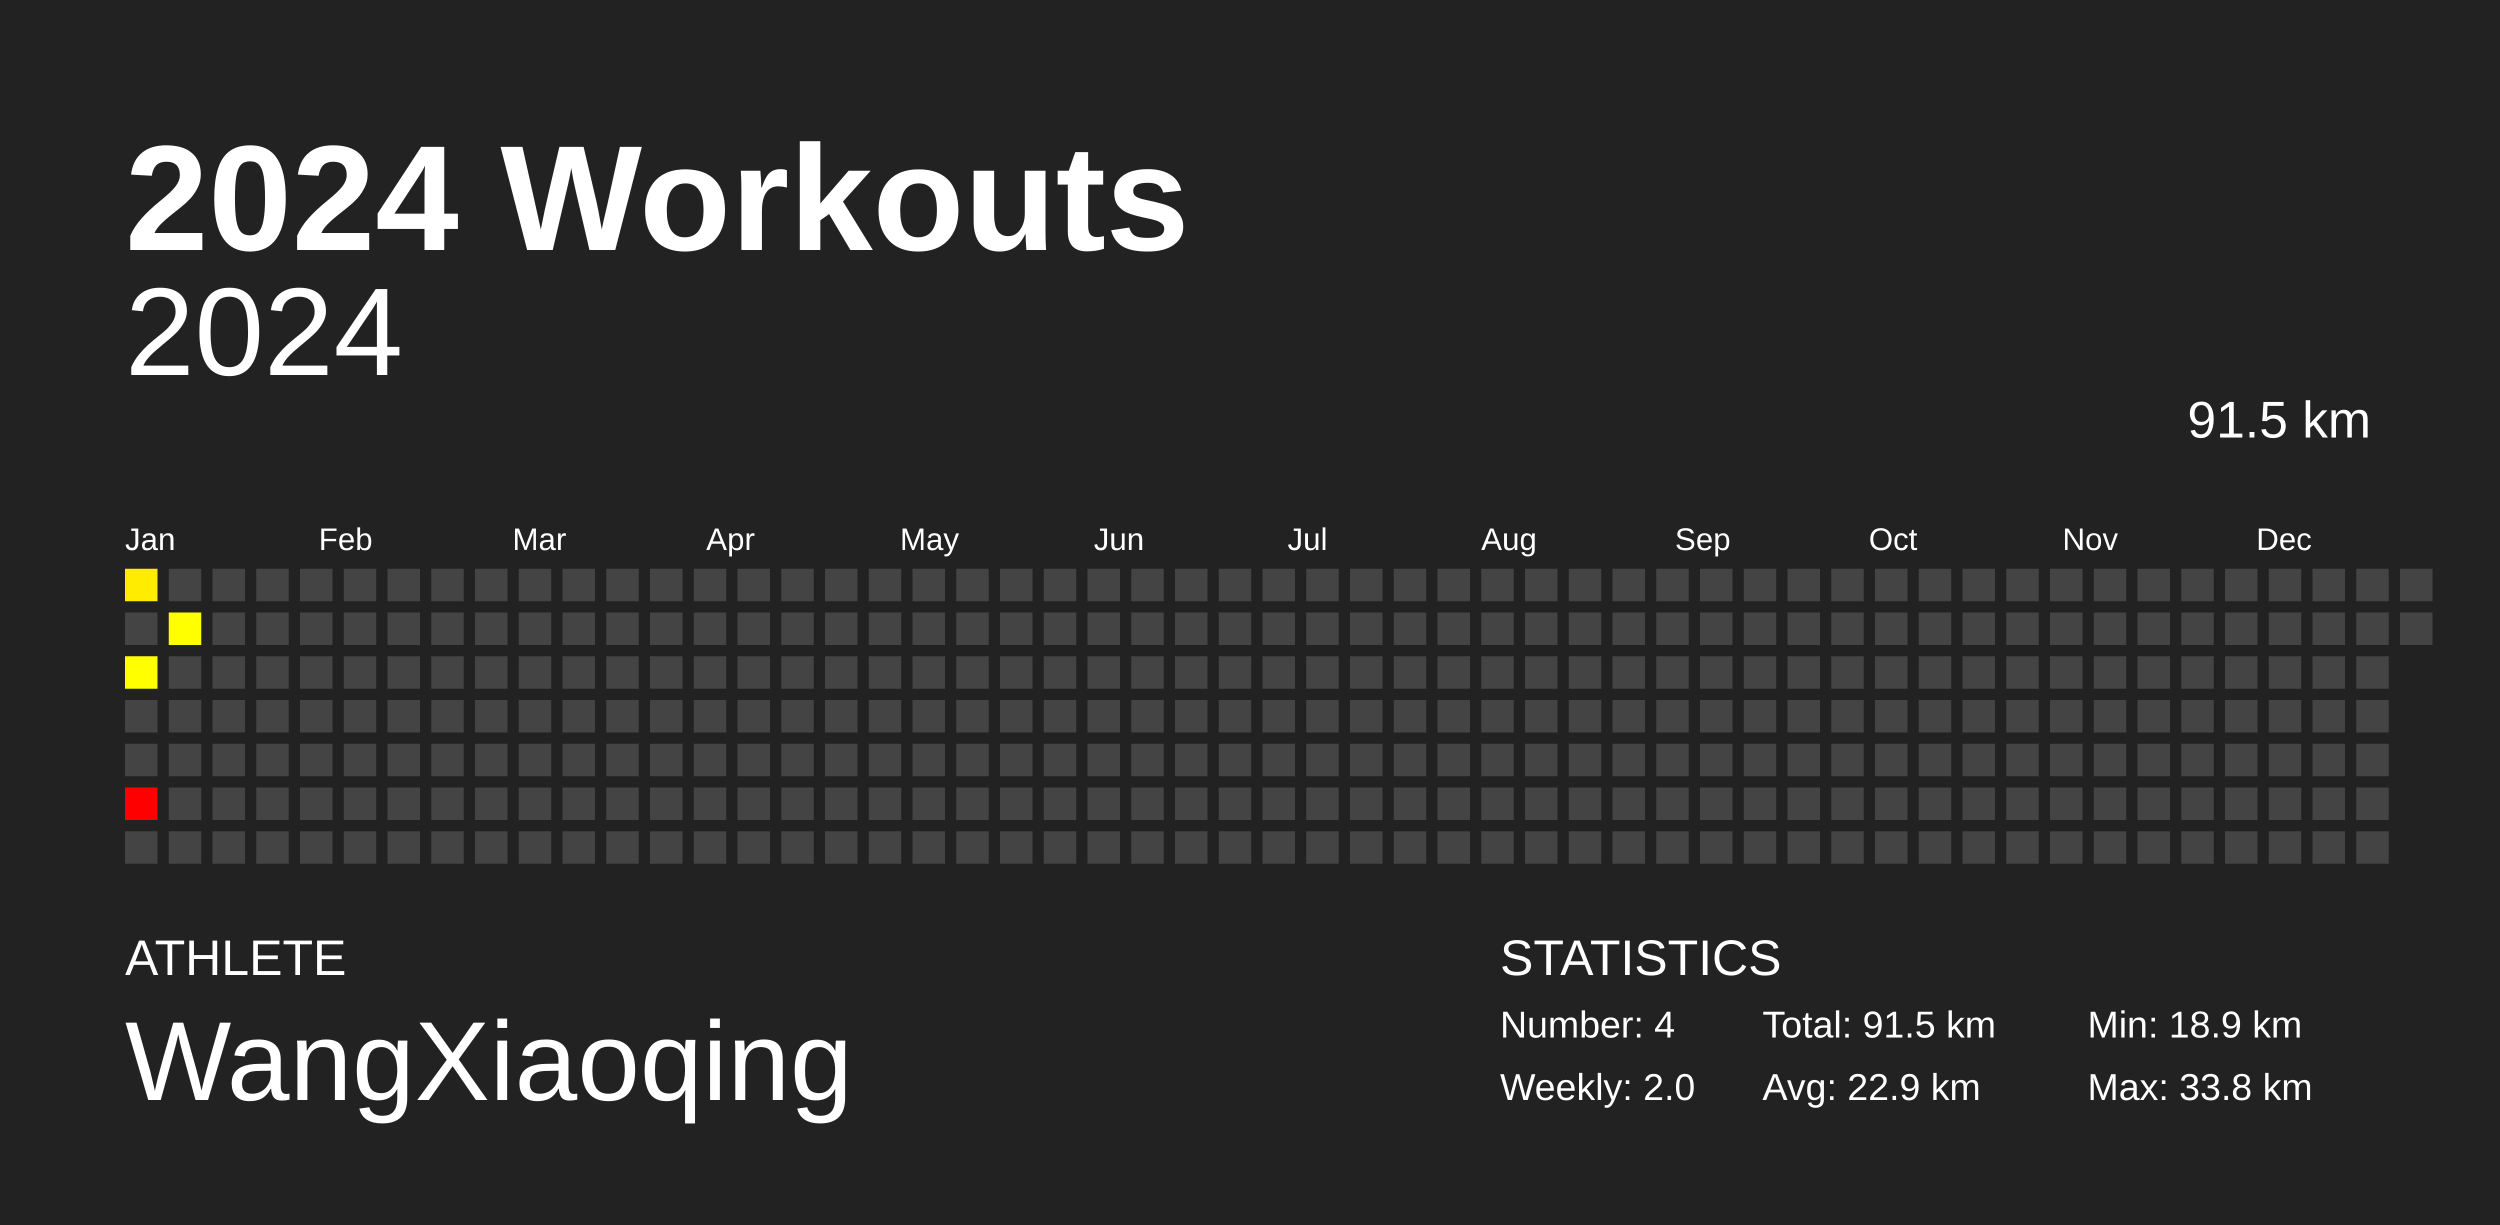
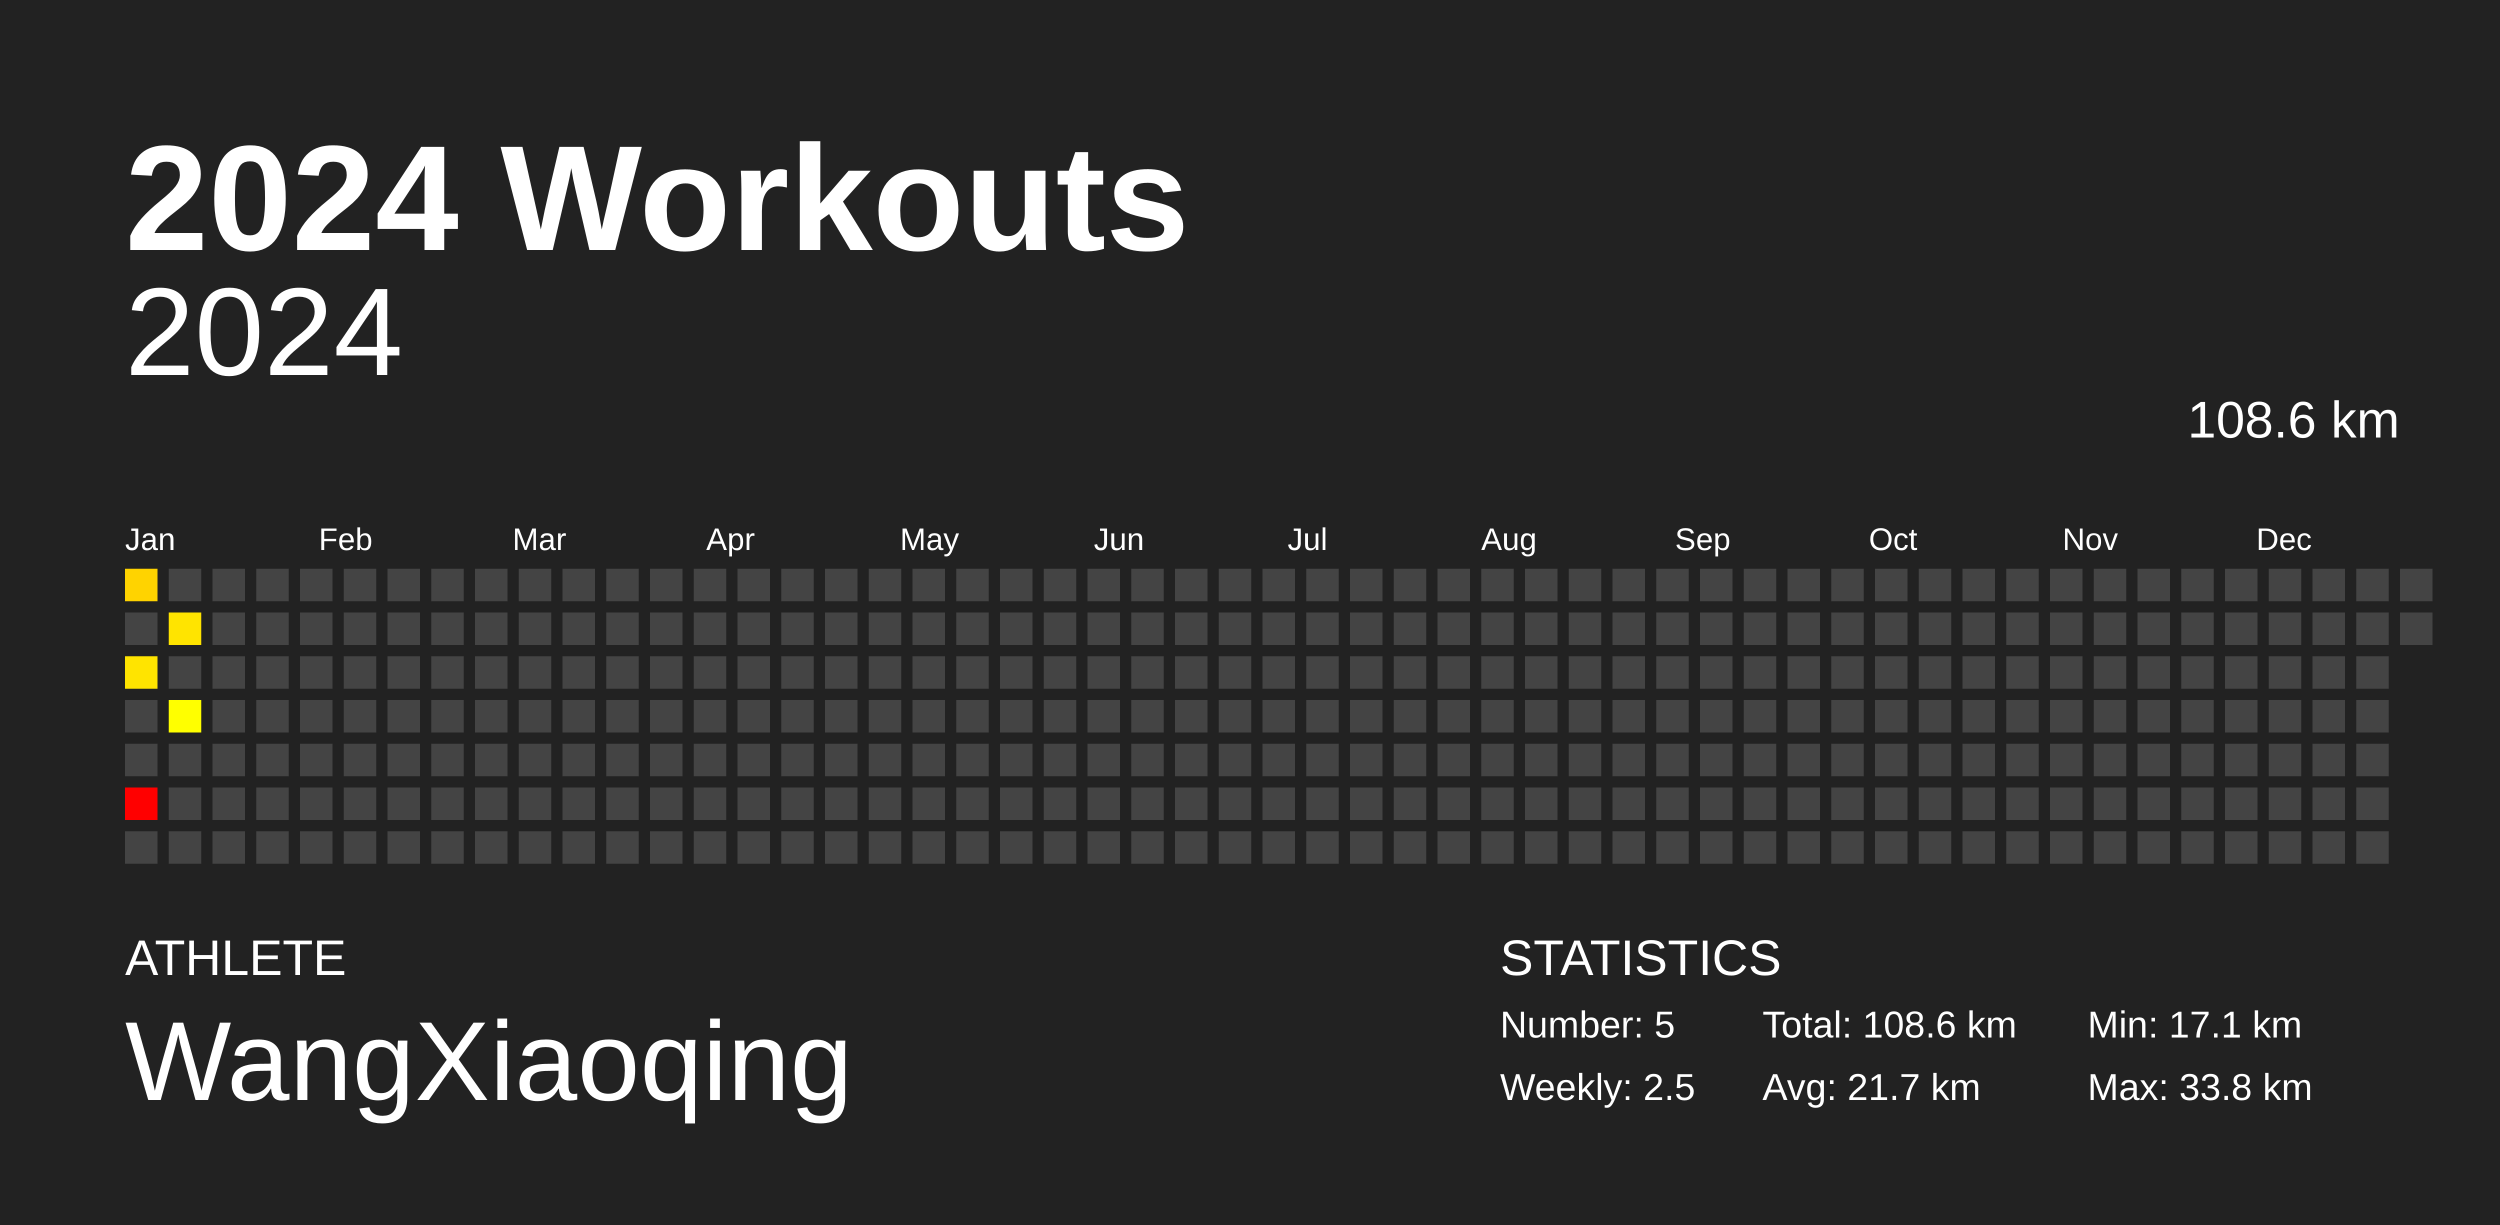
<svg xmlns="http://www.w3.org/2000/svg" baseProfile="full" height="98mm" version="1.1" viewBox="0,0,200,98" width="200mm">
  <defs />
  <rect fill="#222222" height="98" width="200" x="0" y="0" />
  <text fill="#FFFFFF" style="font-size:12px; font-family:Arial; font-weight:bold;" x="10" y="20">2024 Workouts</text>
  <text fill="#FFFFFF" style="font-size:4px; font-family:Arial" x="10" y="78">ATHLETE</text>
  <text fill="#FFFFFF" style="font-size:9px; font-family:Arial" x="10" y="88">WangXiaoqing</text>
  <text fill="#FFFFFF" style="font-size:4px; font-family:Arial" x="120" y="78">STATISTICS</text>
-   <text fill="#FFFFFF" style="font-size:3px; font-family:Arial" x="120" y="83">Number: 4</text>
-   <text fill="#FFFFFF" style="font-size:3px; font-family:Arial" x="120" y="88">Weekly: 2.0</text>
-   <text fill="#FFFFFF" style="font-size:3px; font-family:Arial" x="141" y="83">Total: 91.5 km</text>
-   <text fill="#FFFFFF" style="font-size:3px; font-family:Arial" x="141" y="88">Avg: 22.9 km</text>
-   <text fill="#FFFFFF" style="font-size:3px; font-family:Arial" x="167" y="83">Min: 18.9 km</text>
+   <text fill="#FFFFFF" style="font-size:3px; font-family:Arial" x="120" y="83">Number: 5</text>
+   <text fill="#FFFFFF" style="font-size:3px; font-family:Arial" x="120" y="88">Weekly: 2.5</text>
+   <text fill="#FFFFFF" style="font-size:3px; font-family:Arial" x="141" y="83">Total: 108.6 km</text>
+   <text fill="#FFFFFF" style="font-size:3px; font-family:Arial" x="141" y="88">Avg: 21.7 km</text>
+   <text fill="#FFFFFF" style="font-size:3px; font-family:Arial" x="167" y="83">Min: 17.1 km</text>
  <text fill="#FFFFFF" style="font-size:3px; font-family:Arial" x="167" y="88">Max: 33.8 km</text>
  <text alignment-baseline="hanging" fill="#FFFFFF" style="font-size:10.0px; font-family:Arial;" x="10" y="30">2024</text>
-   <text alignment-baseline="hanging" fill="#FFFFFF" style="font-size:4.125px; font-family:Arial;" x="175" y="35">91.5 km</text>
+   <text alignment-baseline="hanging" fill="#FFFFFF" style="font-size:4.125px; font-family:Arial;" x="175" y="35">108.6 km</text>
  <text fill="#FFFFFF" style="font-size:2.5px; font-family:Arial" x="10.0" y="44">Jan</text>
  <text fill="#FFFFFF" style="font-size:2.5px; font-family:Arial" x="25.5" y="44">Feb</text>
  <text fill="#FFFFFF" style="font-size:2.5px; font-family:Arial" x="41.0" y="44">Mar</text>
  <text fill="#FFFFFF" style="font-size:2.5px; font-family:Arial" x="56.5" y="44">Apr</text>
  <text fill="#FFFFFF" style="font-size:2.5px; font-family:Arial" x="72.0" y="44">May</text>
  <text fill="#FFFFFF" style="font-size:2.5px; font-family:Arial" x="87.5" y="44">Jun</text>
  <text fill="#FFFFFF" style="font-size:2.5px; font-family:Arial" x="103.0" y="44">Jul</text>
  <text fill="#FFFFFF" style="font-size:2.5px; font-family:Arial" x="118.5" y="44">Aug</text>
  <text fill="#FFFFFF" style="font-size:2.5px; font-family:Arial" x="134.0" y="44">Sep</text>
  <text fill="#FFFFFF" style="font-size:2.5px; font-family:Arial" x="149.5" y="44">Oct</text>
  <text fill="#FFFFFF" style="font-size:2.5px; font-family:Arial" x="165.0" y="44">Nov</text>
  <text fill="#FFFFFF" style="font-size:2.5px; font-family:Arial" x="180.5" y="44">Dec</text>
-   <rect fill="#ffec00" height="2.6" width="2.6" x="10.0" y="45.5" />
+   <rect fill="#ffd300" height="2.6" width="2.6" x="10.0" y="45.5" />
  <rect fill="#444444" height="2.6" width="2.6" x="10.0" y="49.0" />
-   <rect fill="#ffff00" height="2.6" width="2.6" x="10.0" y="52.5" />
+   <rect fill="#ffe400" height="2.6" width="2.6" x="10.0" y="52.5" />
  <rect fill="#444444" height="2.6" width="2.6" x="10.0" y="56.0" />
  <rect fill="#444444" height="2.6" width="2.6" x="10.0" y="59.5" />
  <rect fill="red" height="2.6" width="2.6" x="10.0" y="63.0" />
  <rect fill="#444444" height="2.6" width="2.6" x="10.0" y="66.5" />
  <rect fill="#444444" height="2.6" width="2.6" x="13.5" y="45.5" />
-   <rect fill="#ffff00" height="2.6" width="2.6" x="13.5" y="49.0" />
+   <rect fill="#ffe400" height="2.6" width="2.6" x="13.5" y="49.0" />
  <rect fill="#444444" height="2.6" width="2.6" x="13.5" y="52.5" />
-   <rect fill="#444444" height="2.6" width="2.6" x="13.5" y="56.0" />
+   <rect fill="#ffff00" height="2.6" width="2.6" x="13.5" y="56.0" />
  <rect fill="#444444" height="2.6" width="2.6" x="13.5" y="59.5" />
  <rect fill="#444444" height="2.6" width="2.6" x="13.5" y="63.0" />
  <rect fill="#444444" height="2.6" width="2.6" x="13.5" y="66.5" />
  <rect fill="#444444" height="2.6" width="2.6" x="17.0" y="45.5" />
  <rect fill="#444444" height="2.6" width="2.6" x="17.0" y="49.0" />
  <rect fill="#444444" height="2.6" width="2.6" x="17.0" y="52.5" />
  <rect fill="#444444" height="2.6" width="2.6" x="17.0" y="56.0" />
  <rect fill="#444444" height="2.6" width="2.6" x="17.0" y="59.5" />
  <rect fill="#444444" height="2.6" width="2.6" x="17.0" y="63.0" />
  <rect fill="#444444" height="2.6" width="2.6" x="17.0" y="66.5" />
  <rect fill="#444444" height="2.6" width="2.6" x="20.5" y="45.5" />
  <rect fill="#444444" height="2.6" width="2.6" x="20.5" y="49.0" />
  <rect fill="#444444" height="2.6" width="2.6" x="20.5" y="52.5" />
  <rect fill="#444444" height="2.6" width="2.6" x="20.5" y="56.0" />
  <rect fill="#444444" height="2.6" width="2.6" x="20.5" y="59.5" />
  <rect fill="#444444" height="2.6" width="2.6" x="20.5" y="63.0" />
  <rect fill="#444444" height="2.6" width="2.6" x="20.5" y="66.5" />
  <rect fill="#444444" height="2.6" width="2.6" x="24.0" y="45.5" />
  <rect fill="#444444" height="2.6" width="2.6" x="24.0" y="49.0" />
  <rect fill="#444444" height="2.6" width="2.6" x="24.0" y="52.5" />
  <rect fill="#444444" height="2.6" width="2.6" x="24.0" y="56.0" />
  <rect fill="#444444" height="2.6" width="2.6" x="24.0" y="59.5" />
  <rect fill="#444444" height="2.6" width="2.6" x="24.0" y="63.0" />
  <rect fill="#444444" height="2.6" width="2.6" x="24.0" y="66.5" />
  <rect fill="#444444" height="2.6" width="2.6" x="27.5" y="45.5" />
  <rect fill="#444444" height="2.6" width="2.6" x="27.5" y="49.0" />
  <rect fill="#444444" height="2.6" width="2.6" x="27.5" y="52.5" />
  <rect fill="#444444" height="2.6" width="2.6" x="27.5" y="56.0" />
  <rect fill="#444444" height="2.6" width="2.6" x="27.5" y="59.5" />
  <rect fill="#444444" height="2.6" width="2.6" x="27.5" y="63.0" />
  <rect fill="#444444" height="2.6" width="2.6" x="27.5" y="66.5" />
  <rect fill="#444444" height="2.6" width="2.6" x="31.0" y="45.5" />
  <rect fill="#444444" height="2.6" width="2.6" x="31.0" y="49.0" />
  <rect fill="#444444" height="2.6" width="2.6" x="31.0" y="52.5" />
  <rect fill="#444444" height="2.6" width="2.6" x="31.0" y="56.0" />
  <rect fill="#444444" height="2.6" width="2.6" x="31.0" y="59.5" />
  <rect fill="#444444" height="2.6" width="2.6" x="31.0" y="63.0" />
  <rect fill="#444444" height="2.6" width="2.6" x="31.0" y="66.5" />
  <rect fill="#444444" height="2.6" width="2.6" x="34.5" y="45.5" />
  <rect fill="#444444" height="2.6" width="2.6" x="34.5" y="49.0" />
  <rect fill="#444444" height="2.6" width="2.6" x="34.5" y="52.5" />
  <rect fill="#444444" height="2.6" width="2.6" x="34.5" y="56.0" />
  <rect fill="#444444" height="2.6" width="2.6" x="34.5" y="59.5" />
  <rect fill="#444444" height="2.6" width="2.6" x="34.5" y="63.0" />
  <rect fill="#444444" height="2.6" width="2.6" x="34.5" y="66.5" />
  <rect fill="#444444" height="2.6" width="2.6" x="38.0" y="45.5" />
  <rect fill="#444444" height="2.6" width="2.6" x="38.0" y="49.0" />
  <rect fill="#444444" height="2.6" width="2.6" x="38.0" y="52.5" />
  <rect fill="#444444" height="2.6" width="2.6" x="38.0" y="56.0" />
  <rect fill="#444444" height="2.6" width="2.6" x="38.0" y="59.5" />
  <rect fill="#444444" height="2.6" width="2.6" x="38.0" y="63.0" />
  <rect fill="#444444" height="2.6" width="2.6" x="38.0" y="66.5" />
  <rect fill="#444444" height="2.6" width="2.6" x="41.5" y="45.5" />
  <rect fill="#444444" height="2.6" width="2.6" x="41.5" y="49.0" />
  <rect fill="#444444" height="2.6" width="2.6" x="41.5" y="52.5" />
  <rect fill="#444444" height="2.6" width="2.6" x="41.5" y="56.0" />
  <rect fill="#444444" height="2.6" width="2.6" x="41.5" y="59.5" />
  <rect fill="#444444" height="2.6" width="2.6" x="41.5" y="63.0" />
  <rect fill="#444444" height="2.6" width="2.6" x="41.5" y="66.5" />
  <rect fill="#444444" height="2.6" width="2.6" x="45.0" y="45.5" />
  <rect fill="#444444" height="2.6" width="2.6" x="45.0" y="49.0" />
  <rect fill="#444444" height="2.6" width="2.6" x="45.0" y="52.5" />
  <rect fill="#444444" height="2.6" width="2.6" x="45.0" y="56.0" />
  <rect fill="#444444" height="2.6" width="2.6" x="45.0" y="59.5" />
  <rect fill="#444444" height="2.6" width="2.6" x="45.0" y="63.0" />
  <rect fill="#444444" height="2.6" width="2.6" x="45.0" y="66.5" />
  <rect fill="#444444" height="2.6" width="2.6" x="48.5" y="45.5" />
  <rect fill="#444444" height="2.6" width="2.6" x="48.5" y="49.0" />
  <rect fill="#444444" height="2.6" width="2.6" x="48.5" y="52.5" />
  <rect fill="#444444" height="2.6" width="2.6" x="48.5" y="56.0" />
  <rect fill="#444444" height="2.6" width="2.6" x="48.5" y="59.5" />
  <rect fill="#444444" height="2.6" width="2.6" x="48.5" y="63.0" />
  <rect fill="#444444" height="2.6" width="2.6" x="48.5" y="66.5" />
  <rect fill="#444444" height="2.6" width="2.6" x="52.0" y="45.5" />
  <rect fill="#444444" height="2.6" width="2.6" x="52.0" y="49.0" />
  <rect fill="#444444" height="2.6" width="2.6" x="52.0" y="52.5" />
  <rect fill="#444444" height="2.6" width="2.6" x="52.0" y="56.0" />
  <rect fill="#444444" height="2.6" width="2.6" x="52.0" y="59.5" />
  <rect fill="#444444" height="2.6" width="2.6" x="52.0" y="63.0" />
  <rect fill="#444444" height="2.6" width="2.6" x="52.0" y="66.5" />
  <rect fill="#444444" height="2.6" width="2.6" x="55.5" y="45.5" />
  <rect fill="#444444" height="2.6" width="2.6" x="55.5" y="49.0" />
  <rect fill="#444444" height="2.6" width="2.6" x="55.5" y="52.5" />
  <rect fill="#444444" height="2.6" width="2.6" x="55.5" y="56.0" />
  <rect fill="#444444" height="2.6" width="2.6" x="55.5" y="59.5" />
  <rect fill="#444444" height="2.6" width="2.6" x="55.5" y="63.0" />
  <rect fill="#444444" height="2.6" width="2.6" x="55.5" y="66.5" />
  <rect fill="#444444" height="2.6" width="2.6" x="59.0" y="45.5" />
  <rect fill="#444444" height="2.6" width="2.6" x="59.0" y="49.0" />
  <rect fill="#444444" height="2.6" width="2.6" x="59.0" y="52.5" />
  <rect fill="#444444" height="2.6" width="2.6" x="59.0" y="56.0" />
  <rect fill="#444444" height="2.6" width="2.6" x="59.0" y="59.5" />
  <rect fill="#444444" height="2.6" width="2.6" x="59.0" y="63.0" />
  <rect fill="#444444" height="2.6" width="2.6" x="59.0" y="66.5" />
  <rect fill="#444444" height="2.6" width="2.6" x="62.5" y="45.5" />
  <rect fill="#444444" height="2.6" width="2.6" x="62.5" y="49.0" />
  <rect fill="#444444" height="2.6" width="2.6" x="62.5" y="52.5" />
  <rect fill="#444444" height="2.6" width="2.6" x="62.5" y="56.0" />
  <rect fill="#444444" height="2.6" width="2.6" x="62.5" y="59.5" />
  <rect fill="#444444" height="2.6" width="2.6" x="62.5" y="63.0" />
  <rect fill="#444444" height="2.6" width="2.6" x="62.5" y="66.5" />
  <rect fill="#444444" height="2.6" width="2.6" x="66.0" y="45.5" />
  <rect fill="#444444" height="2.6" width="2.6" x="66.0" y="49.0" />
  <rect fill="#444444" height="2.6" width="2.6" x="66.0" y="52.5" />
  <rect fill="#444444" height="2.6" width="2.6" x="66.0" y="56.0" />
  <rect fill="#444444" height="2.6" width="2.6" x="66.0" y="59.5" />
  <rect fill="#444444" height="2.6" width="2.6" x="66.0" y="63.0" />
  <rect fill="#444444" height="2.6" width="2.6" x="66.0" y="66.5" />
  <rect fill="#444444" height="2.6" width="2.6" x="69.5" y="45.5" />
  <rect fill="#444444" height="2.6" width="2.6" x="69.5" y="49.0" />
  <rect fill="#444444" height="2.6" width="2.6" x="69.5" y="52.5" />
  <rect fill="#444444" height="2.6" width="2.6" x="69.5" y="56.0" />
  <rect fill="#444444" height="2.6" width="2.6" x="69.5" y="59.5" />
  <rect fill="#444444" height="2.6" width="2.6" x="69.5" y="63.0" />
  <rect fill="#444444" height="2.6" width="2.6" x="69.5" y="66.5" />
  <rect fill="#444444" height="2.6" width="2.6" x="73.0" y="45.5" />
  <rect fill="#444444" height="2.6" width="2.6" x="73.0" y="49.0" />
  <rect fill="#444444" height="2.6" width="2.6" x="73.0" y="52.5" />
  <rect fill="#444444" height="2.6" width="2.6" x="73.0" y="56.0" />
  <rect fill="#444444" height="2.6" width="2.6" x="73.0" y="59.5" />
  <rect fill="#444444" height="2.6" width="2.6" x="73.0" y="63.0" />
  <rect fill="#444444" height="2.6" width="2.6" x="73.0" y="66.5" />
  <rect fill="#444444" height="2.6" width="2.6" x="76.5" y="45.5" />
  <rect fill="#444444" height="2.6" width="2.6" x="76.5" y="49.0" />
  <rect fill="#444444" height="2.6" width="2.6" x="76.5" y="52.5" />
  <rect fill="#444444" height="2.6" width="2.6" x="76.5" y="56.0" />
  <rect fill="#444444" height="2.6" width="2.6" x="76.5" y="59.5" />
  <rect fill="#444444" height="2.6" width="2.6" x="76.5" y="63.0" />
  <rect fill="#444444" height="2.6" width="2.6" x="76.5" y="66.5" />
  <rect fill="#444444" height="2.6" width="2.6" x="80.0" y="45.5" />
  <rect fill="#444444" height="2.6" width="2.6" x="80.0" y="49.0" />
  <rect fill="#444444" height="2.6" width="2.6" x="80.0" y="52.5" />
  <rect fill="#444444" height="2.6" width="2.6" x="80.0" y="56.0" />
  <rect fill="#444444" height="2.6" width="2.6" x="80.0" y="59.5" />
  <rect fill="#444444" height="2.6" width="2.6" x="80.0" y="63.0" />
  <rect fill="#444444" height="2.6" width="2.6" x="80.0" y="66.5" />
  <rect fill="#444444" height="2.6" width="2.6" x="83.5" y="45.5" />
  <rect fill="#444444" height="2.6" width="2.6" x="83.5" y="49.0" />
  <rect fill="#444444" height="2.6" width="2.6" x="83.5" y="52.5" />
  <rect fill="#444444" height="2.6" width="2.6" x="83.5" y="56.0" />
  <rect fill="#444444" height="2.6" width="2.6" x="83.5" y="59.5" />
  <rect fill="#444444" height="2.6" width="2.6" x="83.5" y="63.0" />
  <rect fill="#444444" height="2.6" width="2.6" x="83.5" y="66.5" />
  <rect fill="#444444" height="2.6" width="2.6" x="87.0" y="45.5" />
  <rect fill="#444444" height="2.6" width="2.6" x="87.0" y="49.0" />
  <rect fill="#444444" height="2.6" width="2.6" x="87.0" y="52.5" />
  <rect fill="#444444" height="2.6" width="2.6" x="87.0" y="56.0" />
  <rect fill="#444444" height="2.6" width="2.6" x="87.0" y="59.5" />
  <rect fill="#444444" height="2.6" width="2.6" x="87.0" y="63.0" />
  <rect fill="#444444" height="2.6" width="2.6" x="87.0" y="66.5" />
  <rect fill="#444444" height="2.6" width="2.6" x="90.5" y="45.5" />
  <rect fill="#444444" height="2.6" width="2.6" x="90.5" y="49.0" />
  <rect fill="#444444" height="2.6" width="2.6" x="90.5" y="52.5" />
  <rect fill="#444444" height="2.6" width="2.6" x="90.5" y="56.0" />
  <rect fill="#444444" height="2.6" width="2.6" x="90.5" y="59.5" />
  <rect fill="#444444" height="2.6" width="2.6" x="90.5" y="63.0" />
  <rect fill="#444444" height="2.6" width="2.6" x="90.5" y="66.5" />
  <rect fill="#444444" height="2.6" width="2.6" x="94.0" y="45.5" />
  <rect fill="#444444" height="2.6" width="2.6" x="94.0" y="49.0" />
  <rect fill="#444444" height="2.6" width="2.6" x="94.0" y="52.5" />
  <rect fill="#444444" height="2.6" width="2.6" x="94.0" y="56.0" />
  <rect fill="#444444" height="2.6" width="2.6" x="94.0" y="59.5" />
  <rect fill="#444444" height="2.6" width="2.6" x="94.0" y="63.0" />
  <rect fill="#444444" height="2.6" width="2.6" x="94.0" y="66.5" />
  <rect fill="#444444" height="2.6" width="2.6" x="97.5" y="45.5" />
  <rect fill="#444444" height="2.6" width="2.6" x="97.5" y="49.0" />
  <rect fill="#444444" height="2.6" width="2.6" x="97.5" y="52.5" />
  <rect fill="#444444" height="2.6" width="2.6" x="97.5" y="56.0" />
  <rect fill="#444444" height="2.6" width="2.6" x="97.5" y="59.5" />
  <rect fill="#444444" height="2.6" width="2.6" x="97.5" y="63.0" />
  <rect fill="#444444" height="2.6" width="2.6" x="97.5" y="66.5" />
  <rect fill="#444444" height="2.6" width="2.6" x="101.0" y="45.5" />
  <rect fill="#444444" height="2.6" width="2.6" x="101.0" y="49.0" />
  <rect fill="#444444" height="2.6" width="2.6" x="101.0" y="52.5" />
  <rect fill="#444444" height="2.6" width="2.6" x="101.0" y="56.0" />
  <rect fill="#444444" height="2.6" width="2.6" x="101.0" y="59.5" />
  <rect fill="#444444" height="2.6" width="2.6" x="101.0" y="63.0" />
  <rect fill="#444444" height="2.6" width="2.6" x="101.0" y="66.5" />
  <rect fill="#444444" height="2.6" width="2.6" x="104.5" y="45.5" />
  <rect fill="#444444" height="2.6" width="2.6" x="104.5" y="49.0" />
  <rect fill="#444444" height="2.6" width="2.6" x="104.5" y="52.5" />
  <rect fill="#444444" height="2.6" width="2.6" x="104.5" y="56.0" />
  <rect fill="#444444" height="2.6" width="2.6" x="104.5" y="59.5" />
  <rect fill="#444444" height="2.6" width="2.6" x="104.5" y="63.0" />
  <rect fill="#444444" height="2.6" width="2.6" x="104.5" y="66.5" />
  <rect fill="#444444" height="2.6" width="2.6" x="108.0" y="45.5" />
  <rect fill="#444444" height="2.6" width="2.6" x="108.0" y="49.0" />
  <rect fill="#444444" height="2.6" width="2.6" x="108.0" y="52.5" />
  <rect fill="#444444" height="2.6" width="2.6" x="108.0" y="56.0" />
  <rect fill="#444444" height="2.6" width="2.6" x="108.0" y="59.5" />
  <rect fill="#444444" height="2.6" width="2.6" x="108.0" y="63.0" />
  <rect fill="#444444" height="2.6" width="2.6" x="108.0" y="66.5" />
  <rect fill="#444444" height="2.6" width="2.6" x="111.5" y="45.5" />
  <rect fill="#444444" height="2.6" width="2.6" x="111.5" y="49.0" />
  <rect fill="#444444" height="2.6" width="2.6" x="111.5" y="52.5" />
  <rect fill="#444444" height="2.6" width="2.6" x="111.5" y="56.0" />
  <rect fill="#444444" height="2.6" width="2.6" x="111.5" y="59.5" />
  <rect fill="#444444" height="2.6" width="2.6" x="111.5" y="63.0" />
  <rect fill="#444444" height="2.6" width="2.6" x="111.5" y="66.5" />
  <rect fill="#444444" height="2.6" width="2.6" x="115.0" y="45.5" />
  <rect fill="#444444" height="2.6" width="2.6" x="115.0" y="49.0" />
  <rect fill="#444444" height="2.6" width="2.6" x="115.0" y="52.5" />
  <rect fill="#444444" height="2.6" width="2.6" x="115.0" y="56.0" />
  <rect fill="#444444" height="2.6" width="2.6" x="115.0" y="59.5" />
  <rect fill="#444444" height="2.6" width="2.6" x="115.0" y="63.0" />
  <rect fill="#444444" height="2.6" width="2.6" x="115.0" y="66.5" />
  <rect fill="#444444" height="2.6" width="2.6" x="118.5" y="45.5" />
  <rect fill="#444444" height="2.6" width="2.6" x="118.5" y="49.0" />
  <rect fill="#444444" height="2.6" width="2.6" x="118.5" y="52.5" />
  <rect fill="#444444" height="2.6" width="2.6" x="118.5" y="56.0" />
  <rect fill="#444444" height="2.6" width="2.6" x="118.5" y="59.5" />
  <rect fill="#444444" height="2.6" width="2.6" x="118.5" y="63.0" />
  <rect fill="#444444" height="2.6" width="2.6" x="118.5" y="66.5" />
  <rect fill="#444444" height="2.6" width="2.6" x="122.0" y="45.5" />
  <rect fill="#444444" height="2.6" width="2.6" x="122.0" y="49.0" />
  <rect fill="#444444" height="2.6" width="2.6" x="122.0" y="52.5" />
  <rect fill="#444444" height="2.6" width="2.6" x="122.0" y="56.0" />
  <rect fill="#444444" height="2.6" width="2.6" x="122.0" y="59.5" />
  <rect fill="#444444" height="2.6" width="2.6" x="122.0" y="63.0" />
  <rect fill="#444444" height="2.6" width="2.6" x="122.0" y="66.5" />
  <rect fill="#444444" height="2.6" width="2.6" x="125.5" y="45.5" />
  <rect fill="#444444" height="2.6" width="2.6" x="125.5" y="49.0" />
  <rect fill="#444444" height="2.6" width="2.6" x="125.5" y="52.5" />
  <rect fill="#444444" height="2.6" width="2.6" x="125.5" y="56.0" />
  <rect fill="#444444" height="2.6" width="2.6" x="125.5" y="59.5" />
  <rect fill="#444444" height="2.6" width="2.6" x="125.5" y="63.0" />
  <rect fill="#444444" height="2.6" width="2.6" x="125.5" y="66.5" />
  <rect fill="#444444" height="2.6" width="2.6" x="129.0" y="45.5" />
  <rect fill="#444444" height="2.6" width="2.6" x="129.0" y="49.0" />
  <rect fill="#444444" height="2.6" width="2.6" x="129.0" y="52.5" />
  <rect fill="#444444" height="2.6" width="2.6" x="129.0" y="56.0" />
  <rect fill="#444444" height="2.6" width="2.6" x="129.0" y="59.5" />
  <rect fill="#444444" height="2.6" width="2.6" x="129.0" y="63.0" />
  <rect fill="#444444" height="2.6" width="2.6" x="129.0" y="66.5" />
  <rect fill="#444444" height="2.6" width="2.6" x="132.5" y="45.5" />
  <rect fill="#444444" height="2.6" width="2.6" x="132.5" y="49.0" />
  <rect fill="#444444" height="2.6" width="2.6" x="132.5" y="52.5" />
  <rect fill="#444444" height="2.6" width="2.6" x="132.5" y="56.0" />
  <rect fill="#444444" height="2.6" width="2.6" x="132.5" y="59.5" />
  <rect fill="#444444" height="2.6" width="2.6" x="132.5" y="63.0" />
  <rect fill="#444444" height="2.6" width="2.6" x="132.5" y="66.5" />
  <rect fill="#444444" height="2.6" width="2.6" x="136.0" y="45.5" />
  <rect fill="#444444" height="2.6" width="2.6" x="136.0" y="49.0" />
  <rect fill="#444444" height="2.6" width="2.6" x="136.0" y="52.5" />
  <rect fill="#444444" height="2.6" width="2.6" x="136.0" y="56.0" />
  <rect fill="#444444" height="2.6" width="2.6" x="136.0" y="59.5" />
  <rect fill="#444444" height="2.6" width="2.6" x="136.0" y="63.0" />
  <rect fill="#444444" height="2.6" width="2.6" x="136.0" y="66.5" />
  <rect fill="#444444" height="2.6" width="2.6" x="139.5" y="45.5" />
  <rect fill="#444444" height="2.6" width="2.6" x="139.5" y="49.0" />
  <rect fill="#444444" height="2.6" width="2.6" x="139.5" y="52.5" />
  <rect fill="#444444" height="2.6" width="2.6" x="139.5" y="56.0" />
  <rect fill="#444444" height="2.6" width="2.6" x="139.5" y="59.5" />
  <rect fill="#444444" height="2.6" width="2.6" x="139.5" y="63.0" />
  <rect fill="#444444" height="2.6" width="2.6" x="139.5" y="66.5" />
  <rect fill="#444444" height="2.6" width="2.6" x="143.0" y="45.5" />
  <rect fill="#444444" height="2.6" width="2.6" x="143.0" y="49.0" />
  <rect fill="#444444" height="2.6" width="2.6" x="143.0" y="52.5" />
  <rect fill="#444444" height="2.6" width="2.6" x="143.0" y="56.0" />
  <rect fill="#444444" height="2.6" width="2.6" x="143.0" y="59.5" />
  <rect fill="#444444" height="2.6" width="2.6" x="143.0" y="63.0" />
  <rect fill="#444444" height="2.6" width="2.6" x="143.0" y="66.5" />
  <rect fill="#444444" height="2.6" width="2.6" x="146.5" y="45.5" />
  <rect fill="#444444" height="2.6" width="2.6" x="146.5" y="49.0" />
  <rect fill="#444444" height="2.6" width="2.6" x="146.5" y="52.5" />
  <rect fill="#444444" height="2.6" width="2.6" x="146.5" y="56.0" />
  <rect fill="#444444" height="2.6" width="2.6" x="146.5" y="59.5" />
  <rect fill="#444444" height="2.6" width="2.6" x="146.5" y="63.0" />
  <rect fill="#444444" height="2.6" width="2.6" x="146.5" y="66.5" />
  <rect fill="#444444" height="2.6" width="2.6" x="150.0" y="45.5" />
  <rect fill="#444444" height="2.6" width="2.6" x="150.0" y="49.0" />
  <rect fill="#444444" height="2.6" width="2.6" x="150.0" y="52.5" />
  <rect fill="#444444" height="2.6" width="2.6" x="150.0" y="56.0" />
  <rect fill="#444444" height="2.6" width="2.6" x="150.0" y="59.5" />
  <rect fill="#444444" height="2.6" width="2.6" x="150.0" y="63.0" />
  <rect fill="#444444" height="2.6" width="2.6" x="150.0" y="66.5" />
  <rect fill="#444444" height="2.6" width="2.6" x="153.5" y="45.5" />
  <rect fill="#444444" height="2.6" width="2.6" x="153.5" y="49.0" />
  <rect fill="#444444" height="2.6" width="2.6" x="153.5" y="52.5" />
  <rect fill="#444444" height="2.6" width="2.6" x="153.5" y="56.0" />
  <rect fill="#444444" height="2.6" width="2.6" x="153.5" y="59.5" />
  <rect fill="#444444" height="2.6" width="2.6" x="153.5" y="63.0" />
  <rect fill="#444444" height="2.6" width="2.6" x="153.5" y="66.5" />
  <rect fill="#444444" height="2.6" width="2.6" x="157.0" y="45.5" />
  <rect fill="#444444" height="2.6" width="2.6" x="157.0" y="49.0" />
  <rect fill="#444444" height="2.6" width="2.6" x="157.0" y="52.5" />
  <rect fill="#444444" height="2.6" width="2.6" x="157.0" y="56.0" />
  <rect fill="#444444" height="2.6" width="2.6" x="157.0" y="59.5" />
  <rect fill="#444444" height="2.6" width="2.6" x="157.0" y="63.0" />
  <rect fill="#444444" height="2.6" width="2.6" x="157.0" y="66.5" />
  <rect fill="#444444" height="2.6" width="2.6" x="160.5" y="45.5" />
  <rect fill="#444444" height="2.6" width="2.6" x="160.5" y="49.0" />
  <rect fill="#444444" height="2.6" width="2.6" x="160.5" y="52.5" />
  <rect fill="#444444" height="2.6" width="2.6" x="160.5" y="56.0" />
  <rect fill="#444444" height="2.6" width="2.6" x="160.5" y="59.5" />
  <rect fill="#444444" height="2.6" width="2.6" x="160.5" y="63.0" />
  <rect fill="#444444" height="2.6" width="2.6" x="160.5" y="66.5" />
  <rect fill="#444444" height="2.6" width="2.6" x="164.0" y="45.5" />
  <rect fill="#444444" height="2.6" width="2.6" x="164.0" y="49.0" />
  <rect fill="#444444" height="2.6" width="2.6" x="164.0" y="52.5" />
  <rect fill="#444444" height="2.6" width="2.6" x="164.0" y="56.0" />
  <rect fill="#444444" height="2.6" width="2.6" x="164.0" y="59.5" />
  <rect fill="#444444" height="2.6" width="2.6" x="164.0" y="63.0" />
  <rect fill="#444444" height="2.6" width="2.6" x="164.0" y="66.5" />
  <rect fill="#444444" height="2.6" width="2.6" x="167.5" y="45.5" />
  <rect fill="#444444" height="2.6" width="2.6" x="167.5" y="49.0" />
  <rect fill="#444444" height="2.6" width="2.6" x="167.5" y="52.5" />
  <rect fill="#444444" height="2.6" width="2.6" x="167.5" y="56.0" />
  <rect fill="#444444" height="2.6" width="2.6" x="167.5" y="59.5" />
  <rect fill="#444444" height="2.6" width="2.6" x="167.5" y="63.0" />
  <rect fill="#444444" height="2.6" width="2.6" x="167.5" y="66.5" />
  <rect fill="#444444" height="2.6" width="2.6" x="171.0" y="45.5" />
  <rect fill="#444444" height="2.6" width="2.6" x="171.0" y="49.0" />
  <rect fill="#444444" height="2.6" width="2.6" x="171.0" y="52.5" />
  <rect fill="#444444" height="2.6" width="2.6" x="171.0" y="56.0" />
  <rect fill="#444444" height="2.6" width="2.6" x="171.0" y="59.5" />
  <rect fill="#444444" height="2.6" width="2.6" x="171.0" y="63.0" />
  <rect fill="#444444" height="2.6" width="2.6" x="171.0" y="66.5" />
  <rect fill="#444444" height="2.6" width="2.6" x="174.5" y="45.5" />
  <rect fill="#444444" height="2.6" width="2.6" x="174.5" y="49.0" />
  <rect fill="#444444" height="2.6" width="2.6" x="174.5" y="52.5" />
  <rect fill="#444444" height="2.6" width="2.6" x="174.5" y="56.0" />
  <rect fill="#444444" height="2.6" width="2.6" x="174.5" y="59.5" />
  <rect fill="#444444" height="2.6" width="2.6" x="174.5" y="63.0" />
  <rect fill="#444444" height="2.6" width="2.6" x="174.5" y="66.5" />
  <rect fill="#444444" height="2.6" width="2.6" x="178.0" y="45.5" />
  <rect fill="#444444" height="2.6" width="2.6" x="178.0" y="49.0" />
  <rect fill="#444444" height="2.6" width="2.6" x="178.0" y="52.5" />
  <rect fill="#444444" height="2.6" width="2.6" x="178.0" y="56.0" />
  <rect fill="#444444" height="2.6" width="2.6" x="178.0" y="59.5" />
  <rect fill="#444444" height="2.6" width="2.6" x="178.0" y="63.0" />
  <rect fill="#444444" height="2.6" width="2.6" x="178.0" y="66.5" />
  <rect fill="#444444" height="2.6" width="2.6" x="181.5" y="45.5" />
  <rect fill="#444444" height="2.6" width="2.6" x="181.5" y="49.0" />
  <rect fill="#444444" height="2.6" width="2.6" x="181.5" y="52.5" />
  <rect fill="#444444" height="2.6" width="2.6" x="181.5" y="56.0" />
  <rect fill="#444444" height="2.6" width="2.6" x="181.5" y="59.5" />
  <rect fill="#444444" height="2.6" width="2.6" x="181.5" y="63.0" />
  <rect fill="#444444" height="2.6" width="2.6" x="181.5" y="66.5" />
  <rect fill="#444444" height="2.6" width="2.6" x="185.0" y="45.5" />
  <rect fill="#444444" height="2.6" width="2.6" x="185.0" y="49.0" />
  <rect fill="#444444" height="2.6" width="2.6" x="185.0" y="52.5" />
  <rect fill="#444444" height="2.6" width="2.6" x="185.0" y="56.0" />
  <rect fill="#444444" height="2.6" width="2.6" x="185.0" y="59.5" />
  <rect fill="#444444" height="2.6" width="2.6" x="185.0" y="63.0" />
  <rect fill="#444444" height="2.6" width="2.6" x="185.0" y="66.5" />
  <rect fill="#444444" height="2.6" width="2.6" x="188.5" y="45.5" />
  <rect fill="#444444" height="2.6" width="2.6" x="188.5" y="49.0" />
  <rect fill="#444444" height="2.6" width="2.6" x="188.5" y="52.5" />
  <rect fill="#444444" height="2.6" width="2.6" x="188.5" y="56.0" />
  <rect fill="#444444" height="2.6" width="2.6" x="188.5" y="59.5" />
  <rect fill="#444444" height="2.6" width="2.6" x="188.5" y="63.0" />
  <rect fill="#444444" height="2.6" width="2.6" x="188.5" y="66.5" />
  <rect fill="#444444" height="2.6" width="2.6" x="192.0" y="45.5" />
  <rect fill="#444444" height="2.6" width="2.6" x="192.0" y="49.0" />
</svg>
